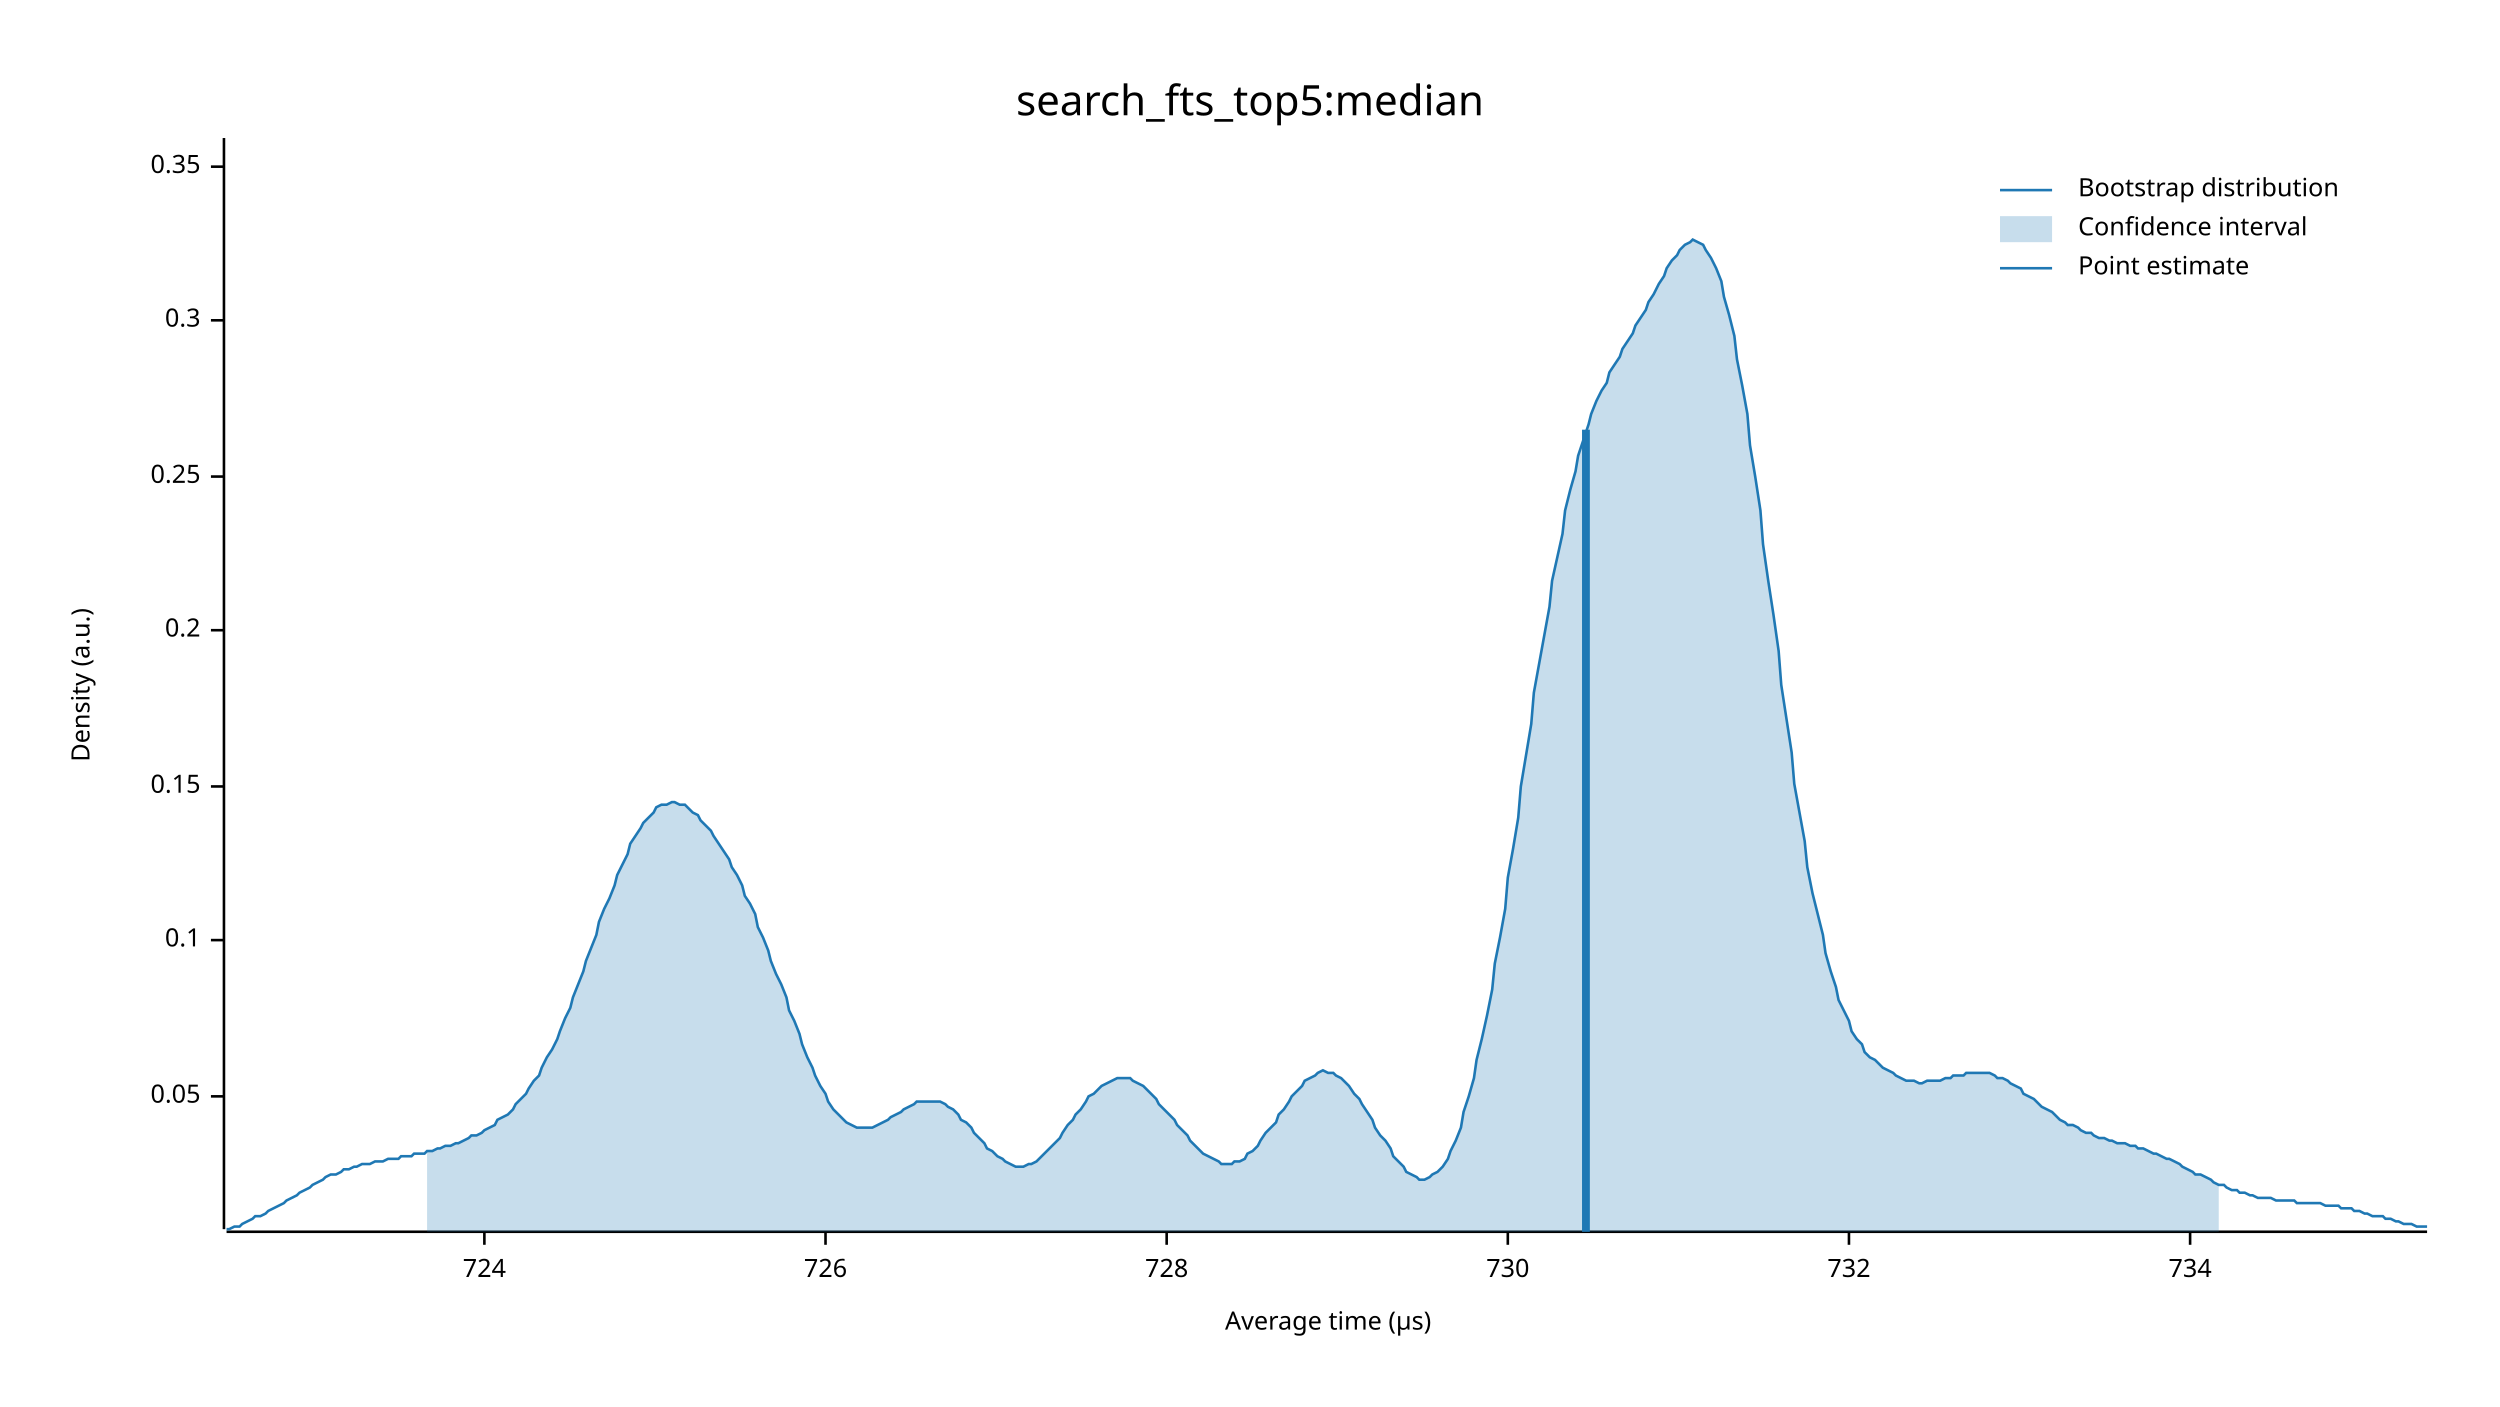
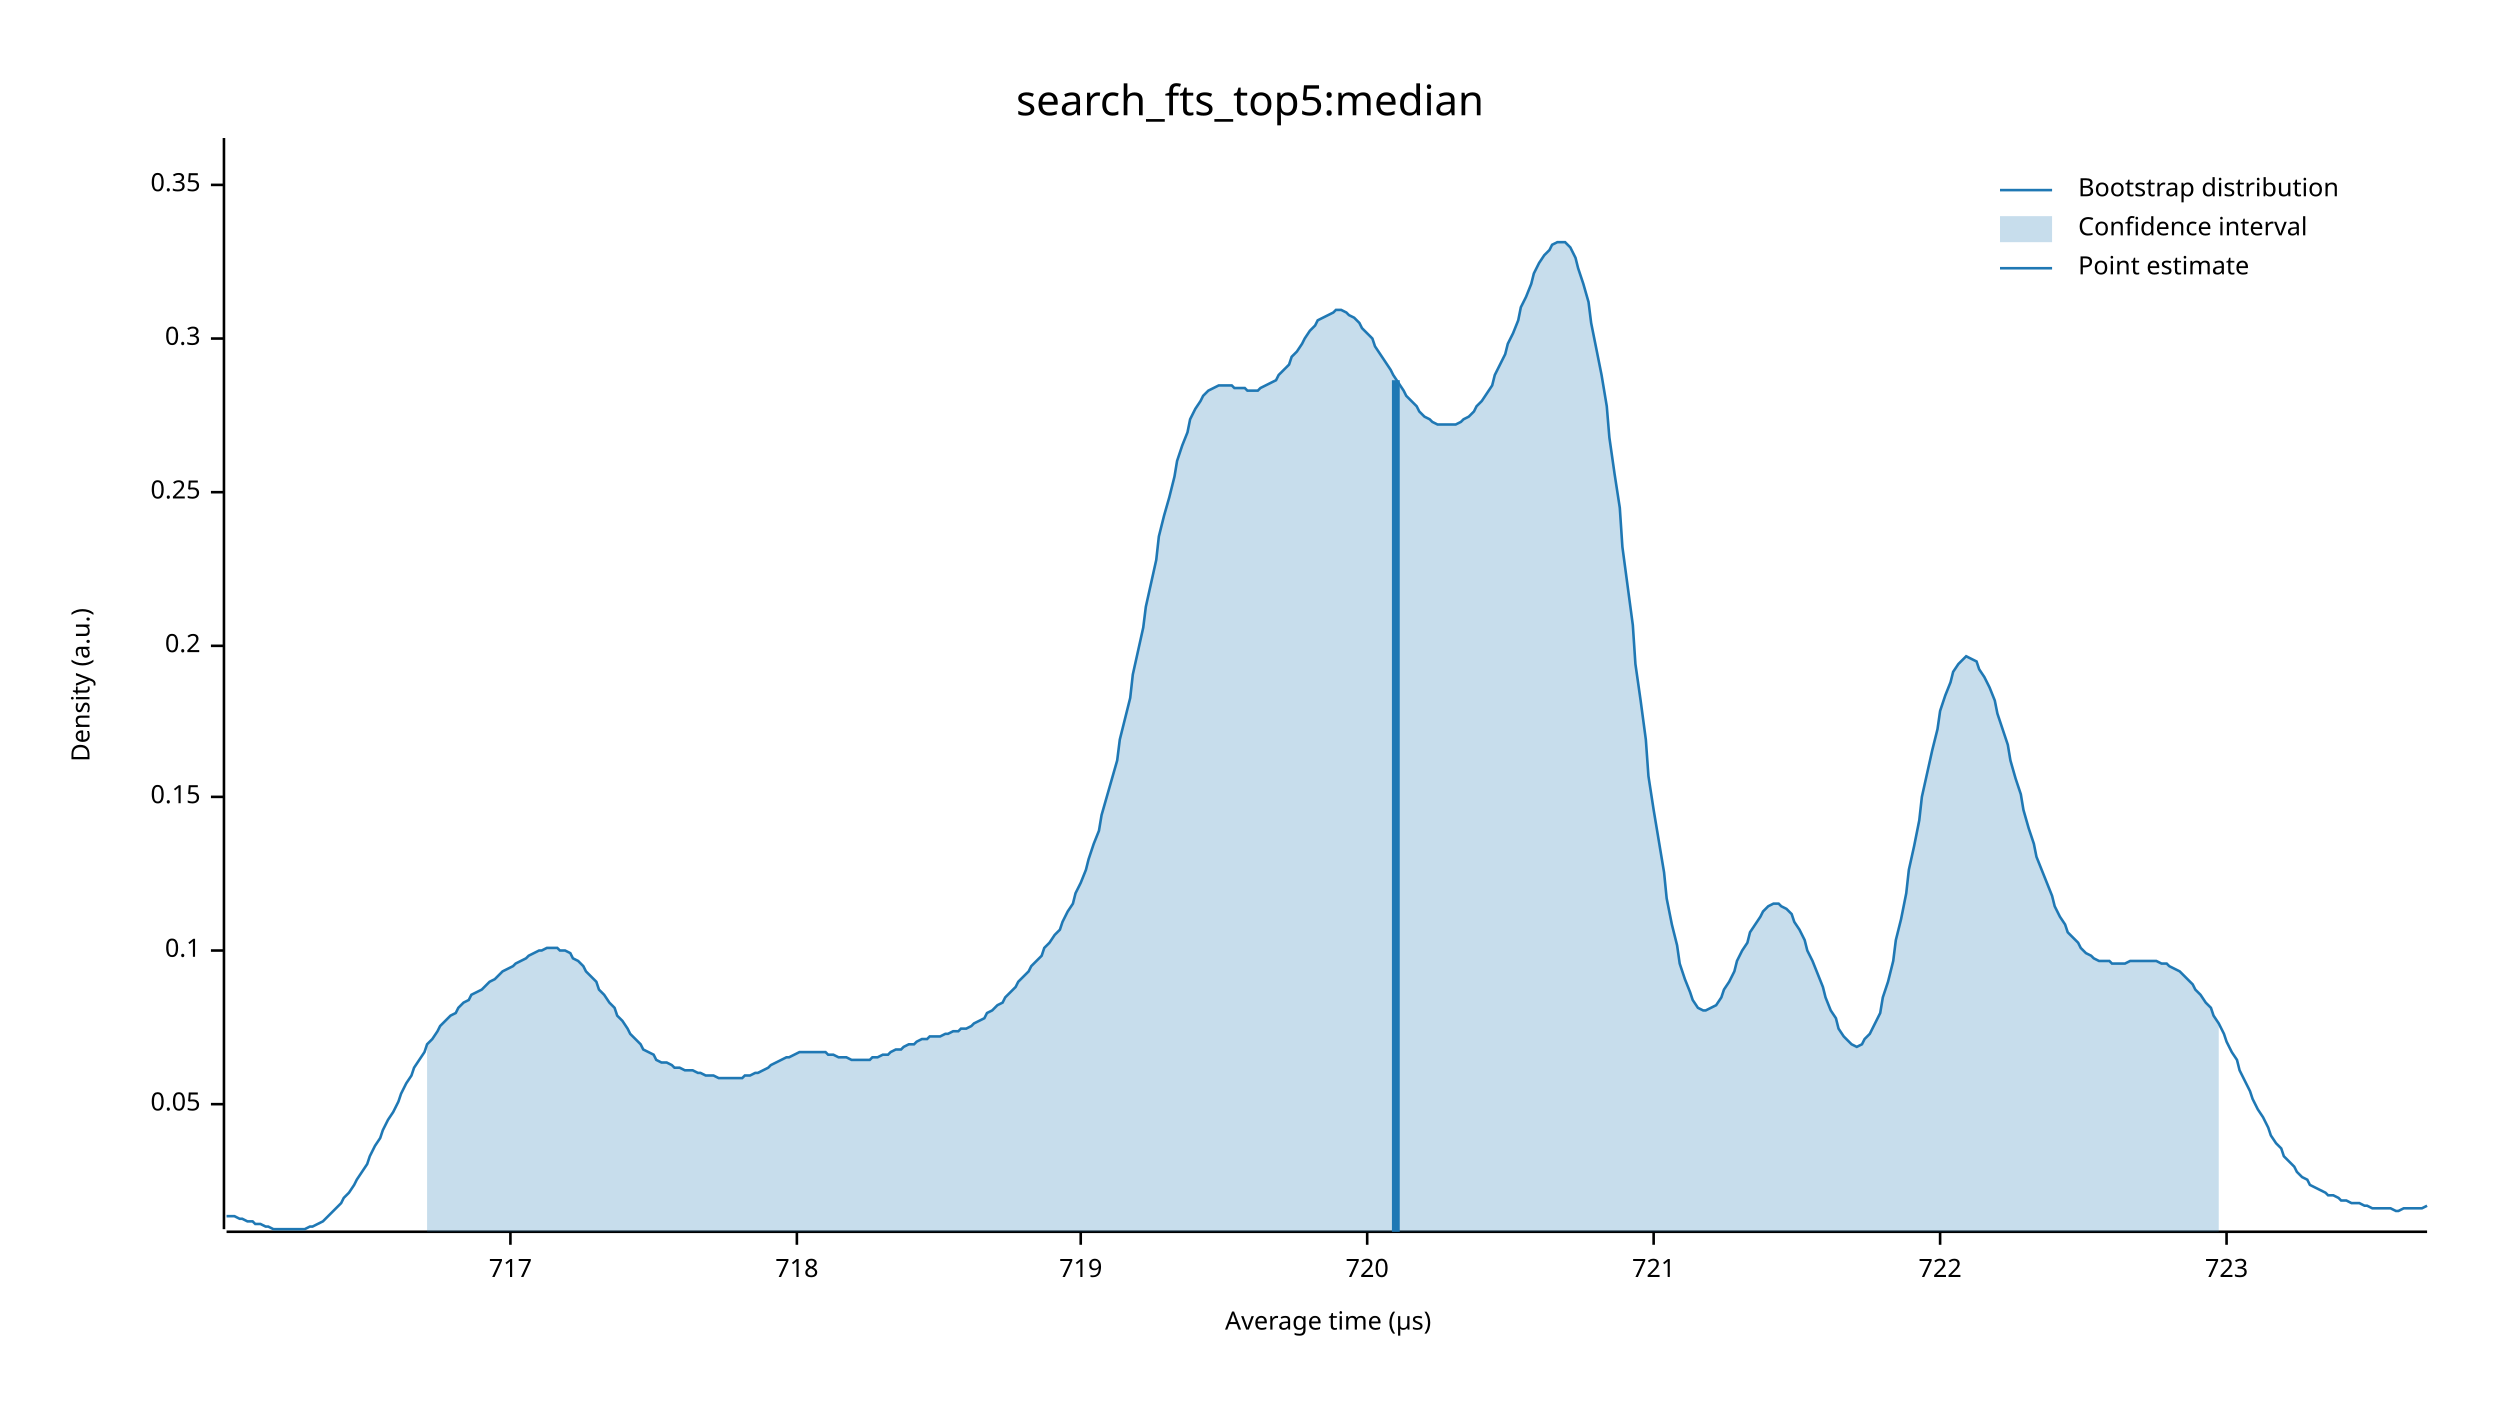
<svg xmlns="http://www.w3.org/2000/svg" width="960" height="540" viewBox="0 0 960 540">
  <text x="480" y="32" dy="0.76em" text-anchor="middle" font-family="sans-serif" font-size="16.129" opacity="1" fill="#000000">
search_fts_top5:median
</text>
  <text x="27" y="263" dy="0.76em" text-anchor="middle" font-family="sans-serif" font-size="9.677" opacity="1" fill="#000000" transform="rotate(270, 27, 263)">
Density (a.u.)
</text>
  <text x="510" y="513" dy="-0.5ex" text-anchor="middle" font-family="sans-serif" font-size="9.677" opacity="1" fill="#000000">
Average time (µs)
</text>
  <polyline fill="none" opacity="1" stroke="#000000" stroke-width="1" points="86,53 86,472 " />
-   <text x="77" y="421" dy="0.5ex" text-anchor="end" font-family="sans-serif" font-size="9.677" opacity="1" fill="#000000">
+   <text x="77" y="424" dy="0.5ex" text-anchor="end" font-family="sans-serif" font-size="9.677" opacity="1" fill="#000000">
0.05
</text>
-   <polyline fill="none" opacity="1" stroke="#000000" stroke-width="1" points="81,421 86,421 " />
-   <text x="77" y="361" dy="0.5ex" text-anchor="end" font-family="sans-serif" font-size="9.677" opacity="1" fill="#000000">
+   <polyline fill="none" opacity="1" stroke="#000000" stroke-width="1" points="81,424 86,424 " />
+   <text x="77" y="365" dy="0.5ex" text-anchor="end" font-family="sans-serif" font-size="9.677" opacity="1" fill="#000000">
0.1
</text>
-   <polyline fill="none" opacity="1" stroke="#000000" stroke-width="1" points="81,361 86,361 " />
-   <text x="77" y="302" dy="0.5ex" text-anchor="end" font-family="sans-serif" font-size="9.677" opacity="1" fill="#000000">
+   <polyline fill="none" opacity="1" stroke="#000000" stroke-width="1" points="81,365 86,365 " />
+   <text x="77" y="306" dy="0.5ex" text-anchor="end" font-family="sans-serif" font-size="9.677" opacity="1" fill="#000000">
0.15
</text>
-   <polyline fill="none" opacity="1" stroke="#000000" stroke-width="1" points="81,302 86,302 " />
-   <text x="77" y="242" dy="0.5ex" text-anchor="end" font-family="sans-serif" font-size="9.677" opacity="1" fill="#000000">
+   <polyline fill="none" opacity="1" stroke="#000000" stroke-width="1" points="81,306 86,306 " />
+   <text x="77" y="248" dy="0.5ex" text-anchor="end" font-family="sans-serif" font-size="9.677" opacity="1" fill="#000000">
0.2
</text>
-   <polyline fill="none" opacity="1" stroke="#000000" stroke-width="1" points="81,242 86,242 " />
-   <text x="77" y="183" dy="0.5ex" text-anchor="end" font-family="sans-serif" font-size="9.677" opacity="1" fill="#000000">
+   <polyline fill="none" opacity="1" stroke="#000000" stroke-width="1" points="81,248 86,248 " />
+   <text x="77" y="189" dy="0.5ex" text-anchor="end" font-family="sans-serif" font-size="9.677" opacity="1" fill="#000000">
0.25
</text>
-   <polyline fill="none" opacity="1" stroke="#000000" stroke-width="1" points="81,183 86,183 " />
-   <text x="77" y="123" dy="0.5ex" text-anchor="end" font-family="sans-serif" font-size="9.677" opacity="1" fill="#000000">
+   <polyline fill="none" opacity="1" stroke="#000000" stroke-width="1" points="81,189 86,189 " />
+   <text x="77" y="130" dy="0.5ex" text-anchor="end" font-family="sans-serif" font-size="9.677" opacity="1" fill="#000000">
0.3
</text>
-   <polyline fill="none" opacity="1" stroke="#000000" stroke-width="1" points="81,123 86,123 " />
-   <text x="77" y="64" dy="0.5ex" text-anchor="end" font-family="sans-serif" font-size="9.677" opacity="1" fill="#000000">
+   <polyline fill="none" opacity="1" stroke="#000000" stroke-width="1" points="81,130 86,130 " />
+   <text x="77" y="71" dy="0.5ex" text-anchor="end" font-family="sans-serif" font-size="9.677" opacity="1" fill="#000000">
0.35
</text>
-   <polyline fill="none" opacity="1" stroke="#000000" stroke-width="1" points="81,64 86,64 " />
+   <polyline fill="none" opacity="1" stroke="#000000" stroke-width="1" points="81,71 86,71 " />
  <polyline fill="none" opacity="1" stroke="#000000" stroke-width="1" points="87,473 932,473 " />
-   <text x="186" y="483" dy="0.76em" text-anchor="middle" font-family="sans-serif" font-size="9.677" opacity="1" fill="#000000">
- 724
+   <text x="196" y="483" dy="0.76em" text-anchor="middle" font-family="sans-serif" font-size="9.677" opacity="1" fill="#000000">
+ 717
</text>
-   <polyline fill="none" opacity="1" stroke="#000000" stroke-width="1" points="186,473 186,478 " />
-   <text x="317" y="483" dy="0.76em" text-anchor="middle" font-family="sans-serif" font-size="9.677" opacity="1" fill="#000000">
- 726
+   <polyline fill="none" opacity="1" stroke="#000000" stroke-width="1" points="196,473 196,478 " />
+   <text x="306" y="483" dy="0.76em" text-anchor="middle" font-family="sans-serif" font-size="9.677" opacity="1" fill="#000000">
+ 718
</text>
-   <polyline fill="none" opacity="1" stroke="#000000" stroke-width="1" points="317,473 317,478 " />
-   <text x="448" y="483" dy="0.76em" text-anchor="middle" font-family="sans-serif" font-size="9.677" opacity="1" fill="#000000">
- 728
+   <polyline fill="none" opacity="1" stroke="#000000" stroke-width="1" points="306,473 306,478 " />
+   <text x="415" y="483" dy="0.76em" text-anchor="middle" font-family="sans-serif" font-size="9.677" opacity="1" fill="#000000">
+ 719
</text>
-   <polyline fill="none" opacity="1" stroke="#000000" stroke-width="1" points="448,473 448,478 " />
-   <text x="579" y="483" dy="0.76em" text-anchor="middle" font-family="sans-serif" font-size="9.677" opacity="1" fill="#000000">
- 730
+   <polyline fill="none" opacity="1" stroke="#000000" stroke-width="1" points="415,473 415,478 " />
+   <text x="525" y="483" dy="0.76em" text-anchor="middle" font-family="sans-serif" font-size="9.677" opacity="1" fill="#000000">
+ 720
</text>
-   <polyline fill="none" opacity="1" stroke="#000000" stroke-width="1" points="579,473 579,478 " />
-   <text x="710" y="483" dy="0.76em" text-anchor="middle" font-family="sans-serif" font-size="9.677" opacity="1" fill="#000000">
- 732
+   <polyline fill="none" opacity="1" stroke="#000000" stroke-width="1" points="525,473 525,478 " />
+   <text x="635" y="483" dy="0.76em" text-anchor="middle" font-family="sans-serif" font-size="9.677" opacity="1" fill="#000000">
+ 721
</text>
-   <polyline fill="none" opacity="1" stroke="#000000" stroke-width="1" points="710,473 710,478 " />
-   <text x="841" y="483" dy="0.76em" text-anchor="middle" font-family="sans-serif" font-size="9.677" opacity="1" fill="#000000">
- 734
+   <polyline fill="none" opacity="1" stroke="#000000" stroke-width="1" points="635,473 635,478 " />
+   <text x="745" y="483" dy="0.76em" text-anchor="middle" font-family="sans-serif" font-size="9.677" opacity="1" fill="#000000">
+ 722
</text>
-   <polyline fill="none" opacity="1" stroke="#000000" stroke-width="1" points="841,473 841,478 " />
-   <polyline fill="none" opacity="1" stroke="#1F78B4" stroke-width="1" points="87,472 88,472 90,471 92,471 93,470 95,469 97,468 98,467 100,467 102,466 103,465 105,464 107,463 109,462 110,461 112,460 114,459 115,458 117,457 119,456 120,455 122,454 124,453 125,452 127,451 129,451 131,450 132,449 134,449 136,448 137,448 139,447 141,447 142,447 144,446 146,446 147,446 149,445 151,445 153,445 154,444 156,444 158,444 159,443 161,443 163,443 164,442 166,442 168,441 169,441 171,440 173,440 175,439 176,439 178,438 180,437 181,436 183,436 185,435 186,434 188,433 190,432 191,430 193,429 195,428 197,426 198,424 200,422 202,420 203,418 205,415 207,413 208,410 210,406 212,403 214,399 215,396 217,391 219,387 220,383 222,378 224,373 225,369 227,364 229,359 230,354 232,349 234,345 236,340 237,336 239,332 241,328 242,324 244,321 246,318 247,316 249,314 251,312 252,310 254,309 256,309 258,308 259,308 261,309 263,309 264,310 266,312 268,313 269,315 271,317 273,319 274,321 276,324 278,327 280,330 281,333 283,336 285,340 286,344 288,347 290,351 291,356 293,360 295,365 296,369 298,374 300,378 302,383 303,388 305,392 307,397 308,401 310,406 312,410 313,413 315,417 317,420 318,423 320,426 322,428 324,430 325,431 327,432 329,433 330,433 332,433 334,433 335,433 337,432 339,431 341,430 342,429 344,428 346,427 347,426 349,425 351,424 352,423 354,423 356,423 357,423 359,423 361,423 363,424 364,425 366,426 368,428 369,430 371,431 373,433 374,435 376,437 378,439 379,441 381,442 383,444 385,445 386,446 388,447 390,448 391,448 393,448 395,447 396,447 398,446 400,444 401,443 403,441 405,439 407,437 408,435 410,432 412,430 413,428 415,426 417,423 418,421 420,420 422,418 423,417 425,416 427,415 429,414 430,414 432,414 434,414 435,415 437,416 439,417 440,418 442,420 444,422 445,424 447,426 449,428 451,430 452,432 454,434 456,436 457,438 459,440 461,442 462,443 464,444 466,445 468,446 469,447 471,447 473,447 474,446 476,446 478,445 479,443 481,442 483,440 484,438 486,435 488,433 490,431 491,428 493,426 495,423 496,421 498,419 500,417 501,415 503,414 505,413 506,412 508,411 510,412 512,412 513,413 515,414 517,416 518,417 520,420 522,422 523,424 525,427 527,430 528,433 530,436 532,438 534,441 535,444 537,446 539,448 540,450 542,451 544,452 545,453 547,453 549,452 550,451 552,450 554,448 556,445 557,442 559,438 561,433 562,427 564,421 566,414 567,407 569,399 571,390 573,380 574,370 576,360 578,349 579,337 581,326 583,314 584,302 586,290 588,278 589,266 591,255 593,244 595,233 596,223 598,214 600,205 601,196 603,188 605,181 606,175 608,169 610,163 611,159 613,154 615,150 617,147 618,143 620,140 622,137 623,134 625,131 627,128 628,125 630,122 632,119 633,116 635,113 637,109 639,106 640,103 642,100 644,98 645,96 647,94 649,93 650,92 652,93 654,94 655,96 657,99 659,103 661,108 662,114 664,121 666,129 667,138 669,148 671,159 672,171 674,183 676,196 677,209 679,223 681,236 683,250 684,263 686,276 688,289 689,301 691,312 693,323 694,333 696,343 698,351 700,359 701,366 703,373 705,379 706,384 708,388 710,392 711,396 713,399 715,401 716,404 718,406 720,407 722,409 723,410 725,411 727,412 728,413 730,414 732,415 733,415 735,415 737,416 738,416 740,415 742,415 744,415 745,415 747,414 749,414 750,413 752,413 754,413 755,412 757,412 759,412 760,412 762,412 764,412 766,413 767,414 769,414 771,415 772,416 774,417 776,418 777,420 779,421 781,422 782,423 784,425 786,426 788,427 789,428 791,430 793,431 794,432 796,432 798,433 799,434 801,435 803,435 804,436 806,437 808,437 810,438 811,438 813,439 815,439 816,439 818,440 820,440 821,441 823,441 825,442 827,443 828,443 830,444 832,445 833,445 835,446 837,447 838,448 840,449 842,450 843,451 845,451 847,452 849,453 850,454 852,455 854,455 855,456 857,457 859,457 860,458 862,458 864,459 865,459 867,460 869,460 871,460 872,460 874,461 876,461 877,461 879,461 881,461 882,462 884,462 886,462 887,462 889,462 891,462 893,463 894,463 896,463 898,463 899,464 901,464 903,464 904,465 906,465 908,466 909,466 911,467 913,467 915,467 916,468 918,468 920,469 921,469 923,470 925,470 926,470 928,471 930,471 932,471 " />
-   <polygon opacity="0.25" fill="#1F78B4" points="164,442 166,442 168,441 169,441 171,440 173,440 175,439 176,439 178,438 180,437 181,436 183,436 185,435 186,434 188,433 190,432 191,430 193,429 195,428 197,426 198,424 200,422 202,420 203,418 205,415 207,413 208,410 210,406 212,403 214,399 215,396 217,391 219,387 220,383 222,378 224,373 225,369 227,364 229,359 230,354 232,349 234,345 236,340 237,336 239,332 241,328 242,324 244,321 246,318 247,316 249,314 251,312 252,310 254,309 256,309 258,308 259,308 261,309 263,309 264,310 266,312 268,313 269,315 271,317 273,319 274,321 276,324 278,327 280,330 281,333 283,336 285,340 286,344 288,347 290,351 291,356 293,360 295,365 296,369 298,374 300,378 302,383 303,388 305,392 307,397 308,401 310,406 312,410 313,413 315,417 317,420 318,423 320,426 322,428 324,430 325,431 327,432 329,433 330,433 332,433 334,433 335,433 337,432 339,431 341,430 342,429 344,428 346,427 347,426 349,425 351,424 352,423 354,423 356,423 357,423 359,423 361,423 363,424 364,425 366,426 368,428 369,430 371,431 373,433 374,435 376,437 378,439 379,441 381,442 383,444 385,445 386,446 388,447 390,448 391,448 393,448 395,447 396,447 398,446 400,444 401,443 403,441 405,439 407,437 408,435 410,432 412,430 413,428 415,426 417,423 418,421 420,420 422,418 423,417 425,416 427,415 429,414 430,414 432,414 434,414 435,415 437,416 439,417 440,418 442,420 444,422 445,424 447,426 449,428 451,430 452,432 454,434 456,436 457,438 459,440 461,442 462,443 464,444 466,445 468,446 469,447 471,447 473,447 474,446 476,446 478,445 479,443 481,442 483,440 484,438 486,435 488,433 490,431 491,428 493,426 495,423 496,421 498,419 500,417 501,415 503,414 505,413 506,412 508,411 510,412 512,412 513,413 515,414 517,416 518,417 520,420 522,422 523,424 525,427 527,430 528,433 530,436 532,438 534,441 535,444 537,446 539,448 540,450 542,451 544,452 545,453 547,453 549,452 550,451 552,450 554,448 556,445 557,442 559,438 561,433 562,427 564,421 566,414 567,407 569,399 571,390 573,380 574,370 576,360 578,349 579,337 581,326 583,314 584,302 586,290 588,278 589,266 591,255 593,244 595,233 596,223 598,214 600,205 601,196 603,188 605,181 606,175 608,169 610,163 611,159 613,154 615,150 617,147 618,143 620,140 622,137 623,134 625,131 627,128 628,125 630,122 632,119 633,116 635,113 637,109 639,106 640,103 642,100 644,98 645,96 647,94 649,93 650,92 652,93 654,94 655,96 657,99 659,103 661,108 662,114 664,121 666,129 667,138 669,148 671,159 672,171 674,183 676,196 677,209 679,223 681,236 683,250 684,263 686,276 688,289 689,301 691,312 693,323 694,333 696,343 698,351 700,359 701,366 703,373 705,379 706,384 708,388 710,392 711,396 713,399 715,401 716,404 718,406 720,407 722,409 723,410 725,411 727,412 728,413 730,414 732,415 733,415 735,415 737,416 738,416 740,415 742,415 744,415 745,415 747,414 749,414 750,413 752,413 754,413 755,412 757,412 759,412 760,412 762,412 764,412 766,413 767,414 769,414 771,415 772,416 774,417 776,418 777,420 779,421 781,422 782,423 784,425 786,426 788,427 789,428 791,430 793,431 794,432 796,432 798,433 799,434 801,435 803,435 804,436 806,437 808,437 810,438 811,438 813,439 815,439 816,439 818,440 820,440 821,441 823,441 825,442 827,443 828,443 830,444 832,445 833,445 835,446 837,447 838,448 840,449 842,450 843,451 845,451 847,452 849,453 850,454 852,455 852,473 164,473 " />
-   <polyline fill="none" opacity="1" stroke="#1F78B4" stroke-width="3" points="609,473 609,165 " />
+   <polyline fill="none" opacity="1" stroke="#000000" stroke-width="1" points="745,473 745,478 " />
+   <text x="855" y="483" dy="0.76em" text-anchor="middle" font-family="sans-serif" font-size="9.677" opacity="1" fill="#000000">
+ 723
+ </text>
+   <polyline fill="none" opacity="1" stroke="#000000" stroke-width="1" points="855,473 855,478 " />
+   <polyline fill="none" opacity="1" stroke="#1F78B4" stroke-width="1" points="87,467 88,467 90,467 92,468 93,468 95,469 97,469 98,470 100,470 102,471 103,471 105,472 107,472 109,472 110,472 112,472 114,472 115,472 117,472 119,471 120,471 122,470 124,469 125,468 127,466 129,464 131,462 132,460 134,458 136,455 137,453 139,450 141,447 142,444 144,440 146,437 147,434 149,430 151,427 153,423 154,420 156,416 158,413 159,410 161,407 163,404 164,401 166,399 168,396 169,394 171,392 173,390 175,389 176,387 178,385 180,384 181,382 183,381 185,380 186,379 188,377 190,376 191,375 193,373 195,372 197,371 198,370 200,369 202,368 203,367 205,366 207,365 208,365 210,364 212,364 214,364 215,365 217,365 219,366 220,368 222,369 224,371 225,373 227,375 229,377 230,380 232,382 234,385 236,387 237,390 239,392 241,395 242,397 244,399 246,401 247,403 249,404 251,405 252,407 254,408 256,408 258,409 259,410 261,410 263,411 264,411 266,411 268,412 269,412 271,413 273,413 274,413 276,414 278,414 280,414 281,414 283,414 285,414 286,413 288,413 290,412 291,412 293,411 295,410 296,409 298,408 300,407 302,406 303,406 305,405 307,404 308,404 310,404 312,404 313,404 315,404 317,404 318,405 320,405 322,406 324,406 325,406 327,407 329,407 330,407 332,407 334,407 335,406 337,406 339,405 341,405 342,404 344,403 346,403 347,402 349,401 351,401 352,400 354,399 356,399 357,398 359,398 361,398 363,397 364,397 366,396 368,396 369,395 371,395 373,394 374,393 376,392 378,391 379,389 381,388 383,386 385,385 386,383 388,381 390,379 391,377 393,375 395,373 396,371 398,369 400,367 401,364 403,362 405,359 407,357 408,354 410,350 412,347 413,343 415,339 417,334 418,330 420,324 422,319 423,313 425,306 427,299 429,292 430,284 432,276 434,268 435,259 437,250 439,241 440,233 442,224 444,215 445,206 447,198 449,191 451,183 452,177 454,171 456,166 457,161 459,157 461,154 462,152 464,150 466,149 468,148 469,148 471,148 473,148 474,149 476,149 478,149 479,150 481,150 483,150 484,149 486,148 488,147 490,146 491,144 493,142 495,140 496,137 498,135 500,132 501,130 503,127 505,125 506,123 508,122 510,121 512,120 513,119 515,119 517,120 518,121 520,122 522,124 523,126 525,128 527,130 528,133 530,136 532,139 534,142 535,144 537,147 539,150 540,152 542,154 544,156 545,158 547,160 549,161 550,162 552,163 554,163 556,163 557,163 559,163 561,162 562,161 564,160 566,158 567,156 569,154 571,151 573,148 574,144 576,140 578,136 579,132 581,128 583,123 584,118 586,114 588,109 589,105 591,101 593,98 595,96 596,94 598,93 600,93 601,93 603,95 605,99 606,103 608,109 610,116 611,124 613,134 615,144 617,156 618,168 620,182 622,195 623,210 625,225 627,240 628,255 630,269 632,284 633,298 635,311 637,323 639,335 640,345 642,355 644,363 645,370 647,376 649,381 650,384 652,387 654,388 655,388 657,387 659,386 661,383 662,380 664,377 666,373 667,369 669,365 671,362 672,358 674,355 676,352 677,350 679,348 681,347 683,347 684,348 686,349 688,351 689,354 691,357 693,361 694,365 696,369 698,374 700,379 701,383 703,388 705,391 706,395 708,398 710,400 711,401 713,402 715,401 716,399 718,397 720,393 722,389 723,383 725,377 727,369 728,361 730,353 732,343 733,334 735,325 737,315 738,306 740,297 742,288 744,280 745,273 747,267 749,262 750,258 752,255 754,253 755,252 757,253 759,254 760,257 762,260 764,264 766,269 767,274 769,280 771,286 772,292 774,299 776,305 777,311 779,318 781,324 782,329 784,334 786,339 788,344 789,348 791,352 793,355 794,358 796,360 798,362 799,364 801,366 803,367 804,368 806,369 808,369 810,369 811,370 813,370 815,370 816,370 818,369 820,369 821,369 823,369 825,369 827,369 828,369 830,370 832,370 833,371 835,372 837,373 838,374 840,376 842,378 843,380 845,382 847,385 849,387 850,390 852,393 854,397 855,400 857,404 859,407 860,411 862,415 864,419 865,422 867,426 869,429 871,433 872,436 874,439 876,441 877,444 879,446 881,448 882,450 884,452 886,453 887,455 889,456 891,457 893,458 894,459 896,459 898,460 899,461 901,461 903,462 904,462 906,462 908,463 909,463 911,464 913,464 915,464 916,464 918,464 920,465 921,465 923,464 925,464 926,464 928,464 930,464 932,463 " />
+   <polygon opacity="0.25" fill="#1F78B4" points="164,401 166,399 168,396 169,394 171,392 173,390 175,389 176,387 178,385 180,384 181,382 183,381 185,380 186,379 188,377 190,376 191,375 193,373 195,372 197,371 198,370 200,369 202,368 203,367 205,366 207,365 208,365 210,364 212,364 214,364 215,365 217,365 219,366 220,368 222,369 224,371 225,373 227,375 229,377 230,380 232,382 234,385 236,387 237,390 239,392 241,395 242,397 244,399 246,401 247,403 249,404 251,405 252,407 254,408 256,408 258,409 259,410 261,410 263,411 264,411 266,411 268,412 269,412 271,413 273,413 274,413 276,414 278,414 280,414 281,414 283,414 285,414 286,413 288,413 290,412 291,412 293,411 295,410 296,409 298,408 300,407 302,406 303,406 305,405 307,404 308,404 310,404 312,404 313,404 315,404 317,404 318,405 320,405 322,406 324,406 325,406 327,407 329,407 330,407 332,407 334,407 335,406 337,406 339,405 341,405 342,404 344,403 346,403 347,402 349,401 351,401 352,400 354,399 356,399 357,398 359,398 361,398 363,397 364,397 366,396 368,396 369,395 371,395 373,394 374,393 376,392 378,391 379,389 381,388 383,386 385,385 386,383 388,381 390,379 391,377 393,375 395,373 396,371 398,369 400,367 401,364 403,362 405,359 407,357 408,354 410,350 412,347 413,343 415,339 417,334 418,330 420,324 422,319 423,313 425,306 427,299 429,292 430,284 432,276 434,268 435,259 437,250 439,241 440,233 442,224 444,215 445,206 447,198 449,191 451,183 452,177 454,171 456,166 457,161 459,157 461,154 462,152 464,150 466,149 468,148 469,148 471,148 473,148 474,149 476,149 478,149 479,150 481,150 483,150 484,149 486,148 488,147 490,146 491,144 493,142 495,140 496,137 498,135 500,132 501,130 503,127 505,125 506,123 508,122 510,121 512,120 513,119 515,119 517,120 518,121 520,122 522,124 523,126 525,128 527,130 528,133 530,136 532,139 534,142 535,144 537,147 539,150 540,152 542,154 544,156 545,158 547,160 549,161 550,162 552,163 554,163 556,163 557,163 559,163 561,162 562,161 564,160 566,158 567,156 569,154 571,151 573,148 574,144 576,140 578,136 579,132 581,128 583,123 584,118 586,114 588,109 589,105 591,101 593,98 595,96 596,94 598,93 600,93 601,93 603,95 605,99 606,103 608,109 610,116 611,124 613,134 615,144 617,156 618,168 620,182 622,195 623,210 625,225 627,240 628,255 630,269 632,284 633,298 635,311 637,323 639,335 640,345 642,355 644,363 645,370 647,376 649,381 650,384 652,387 654,388 655,388 657,387 659,386 661,383 662,380 664,377 666,373 667,369 669,365 671,362 672,358 674,355 676,352 677,350 679,348 681,347 683,347 684,348 686,349 688,351 689,354 691,357 693,361 694,365 696,369 698,374 700,379 701,383 703,388 705,391 706,395 708,398 710,400 711,401 713,402 715,401 716,399 718,397 720,393 722,389 723,383 725,377 727,369 728,361 730,353 732,343 733,334 735,325 737,315 738,306 740,297 742,288 744,280 745,273 747,267 749,262 750,258 752,255 754,253 755,252 757,253 759,254 760,257 762,260 764,264 766,269 767,274 769,280 771,286 772,292 774,299 776,305 777,311 779,318 781,324 782,329 784,334 786,339 788,344 789,348 791,352 793,355 794,358 796,360 798,362 799,364 801,366 803,367 804,368 806,369 808,369 810,369 811,370 813,370 815,370 816,370 818,369 820,369 821,369 823,369 825,369 827,369 828,369 830,370 832,370 833,371 835,372 837,373 838,374 840,376 842,378 843,380 845,382 847,385 849,387 850,390 852,393 852,473 164,473 " />
+   <polyline fill="none" opacity="1" stroke="#1F78B4" stroke-width="3" points="536,473 536,146 " />
  <text x="798" y="68" dy="0.76em" text-anchor="start" font-family="sans-serif" font-size="9.677" opacity="1" fill="#000000">
Bootstrap distribution
</text>
  <text x="798" y="83" dy="0.76em" text-anchor="start" font-family="sans-serif" font-size="9.677" opacity="1" fill="#000000">
Confidence interval
</text>
  <text x="798" y="98" dy="0.76em" text-anchor="start" font-family="sans-serif" font-size="9.677" opacity="1" fill="#000000">
Point estimate
</text>
  <polyline fill="none" opacity="1" stroke="#1F78B4" stroke-width="1" points="768,73 788,73 " />
  <rect x="768" y="83" width="20" height="10" opacity="0.25" fill="#1F78B4" stroke="none" />
  <polyline fill="none" opacity="1" stroke="#1F78B4" stroke-width="1" points="768,103 788,103 " />
</svg>
